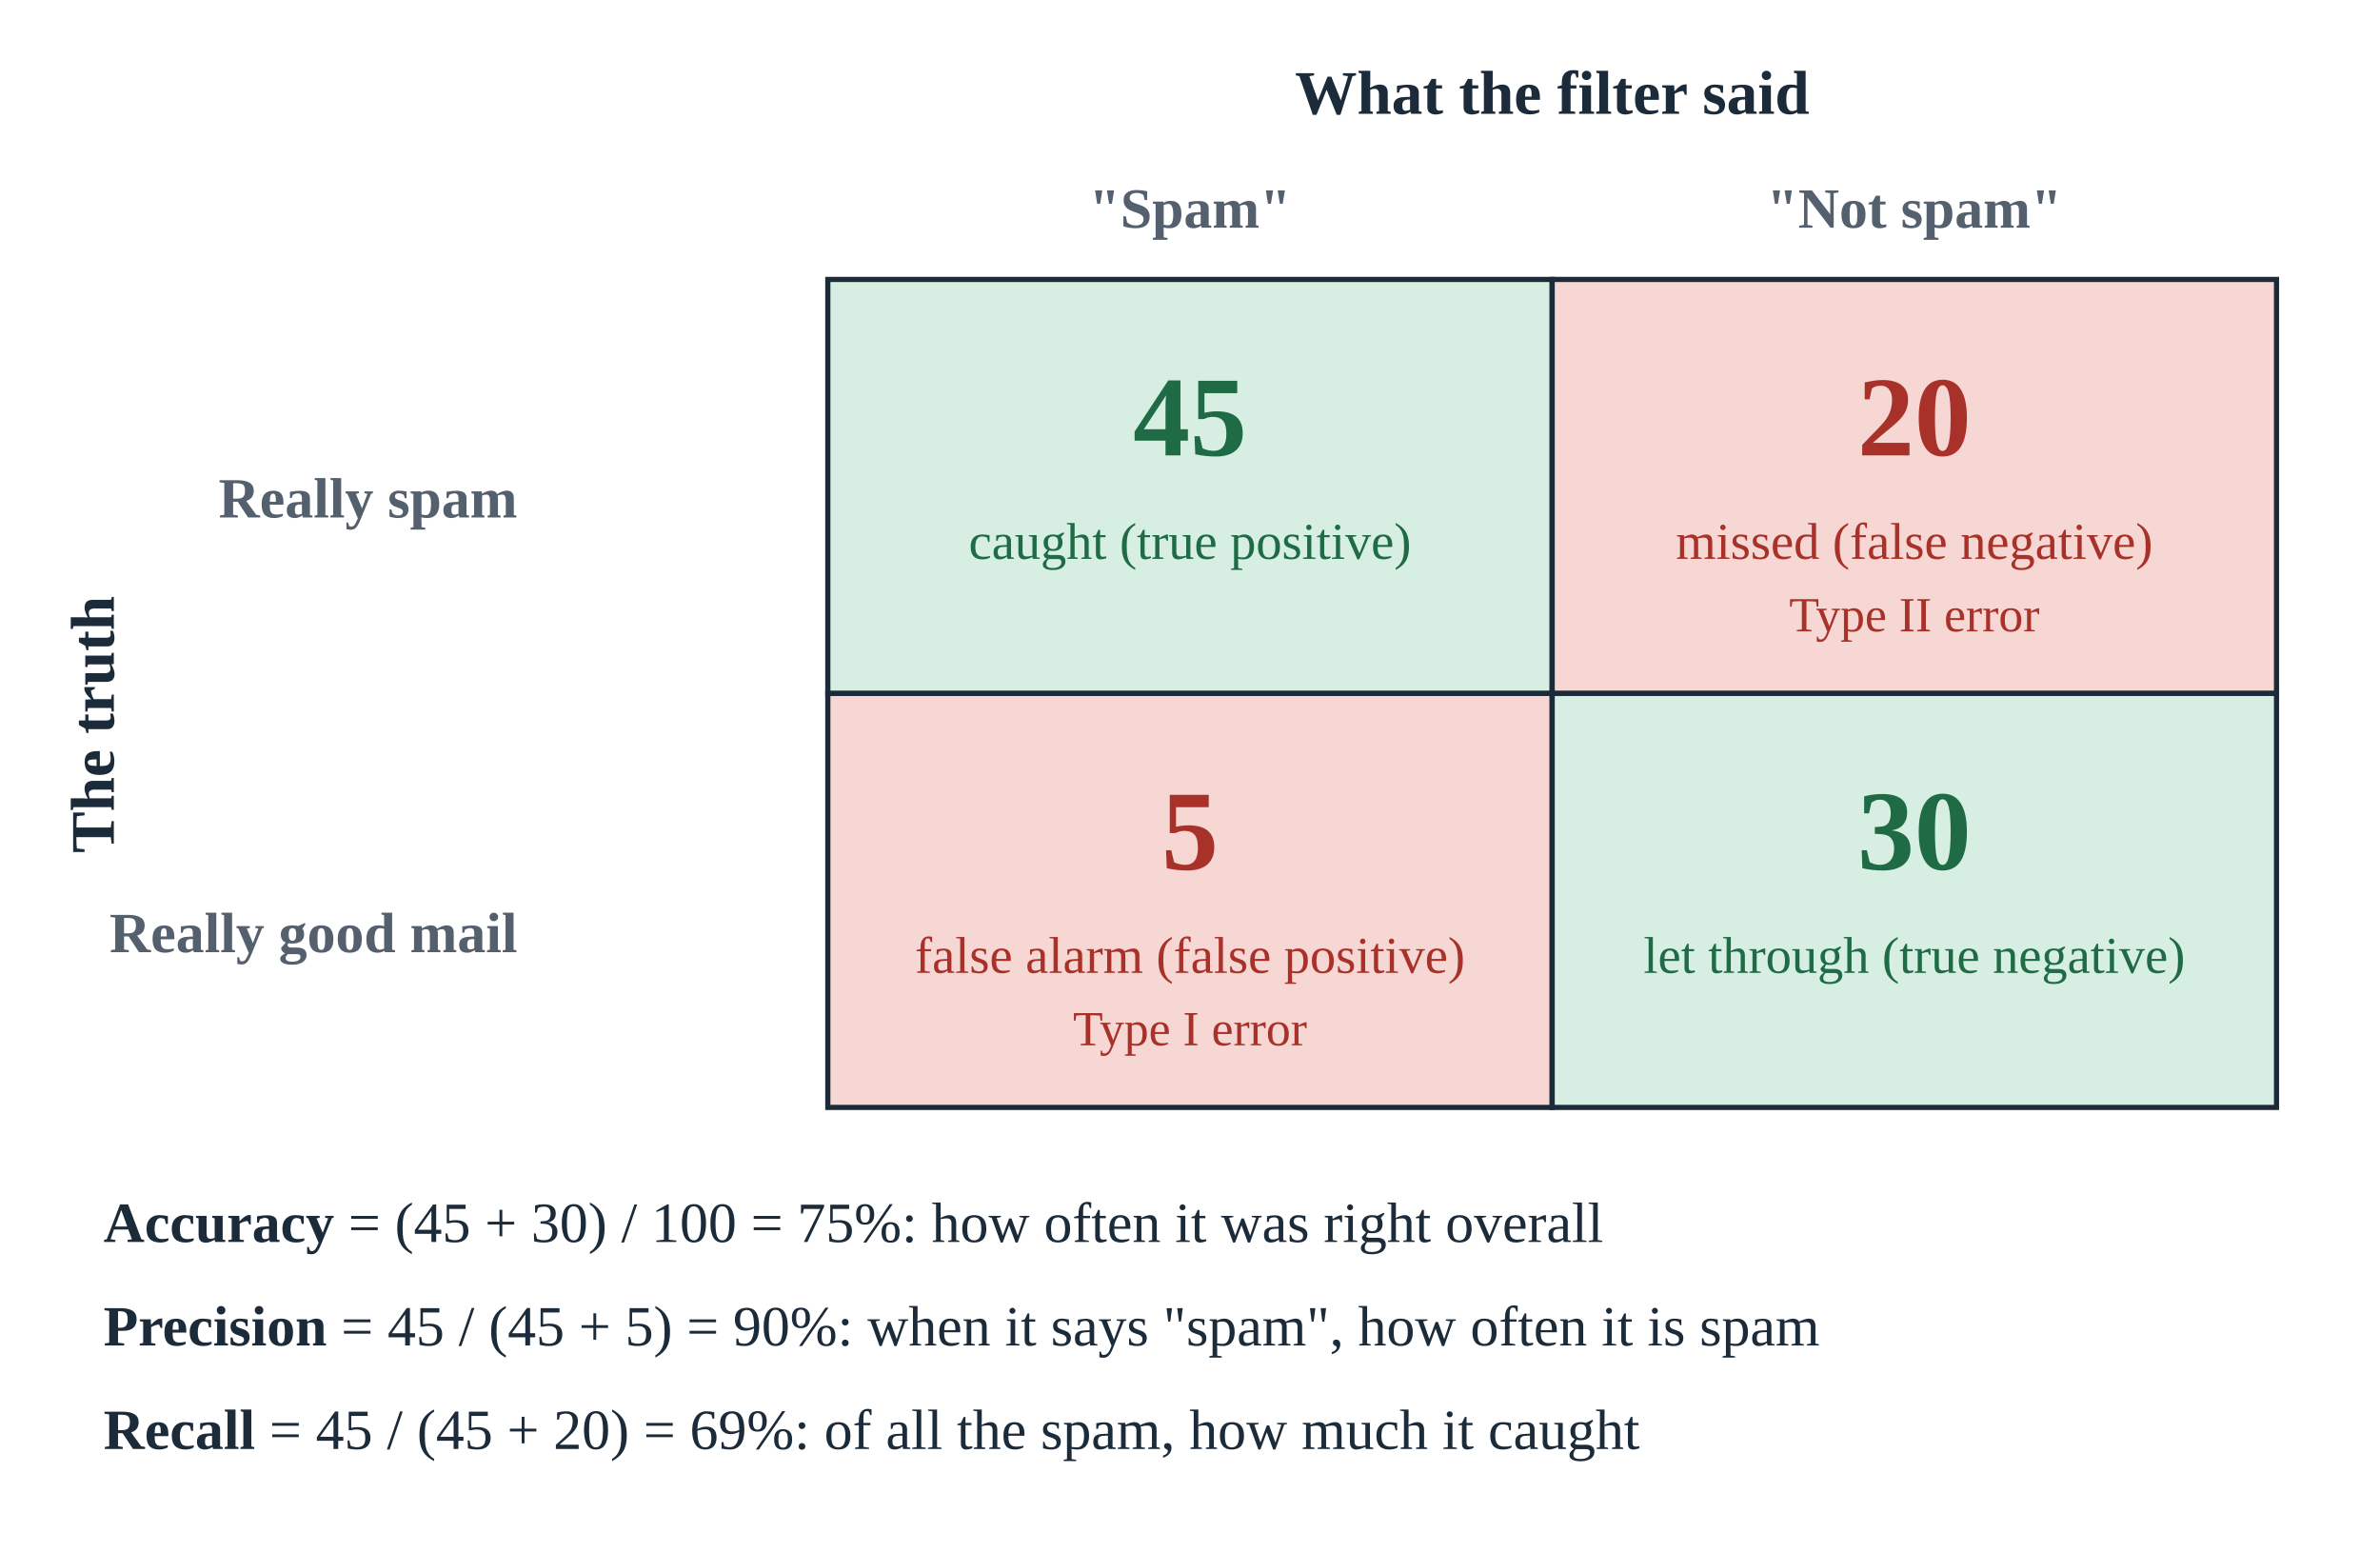
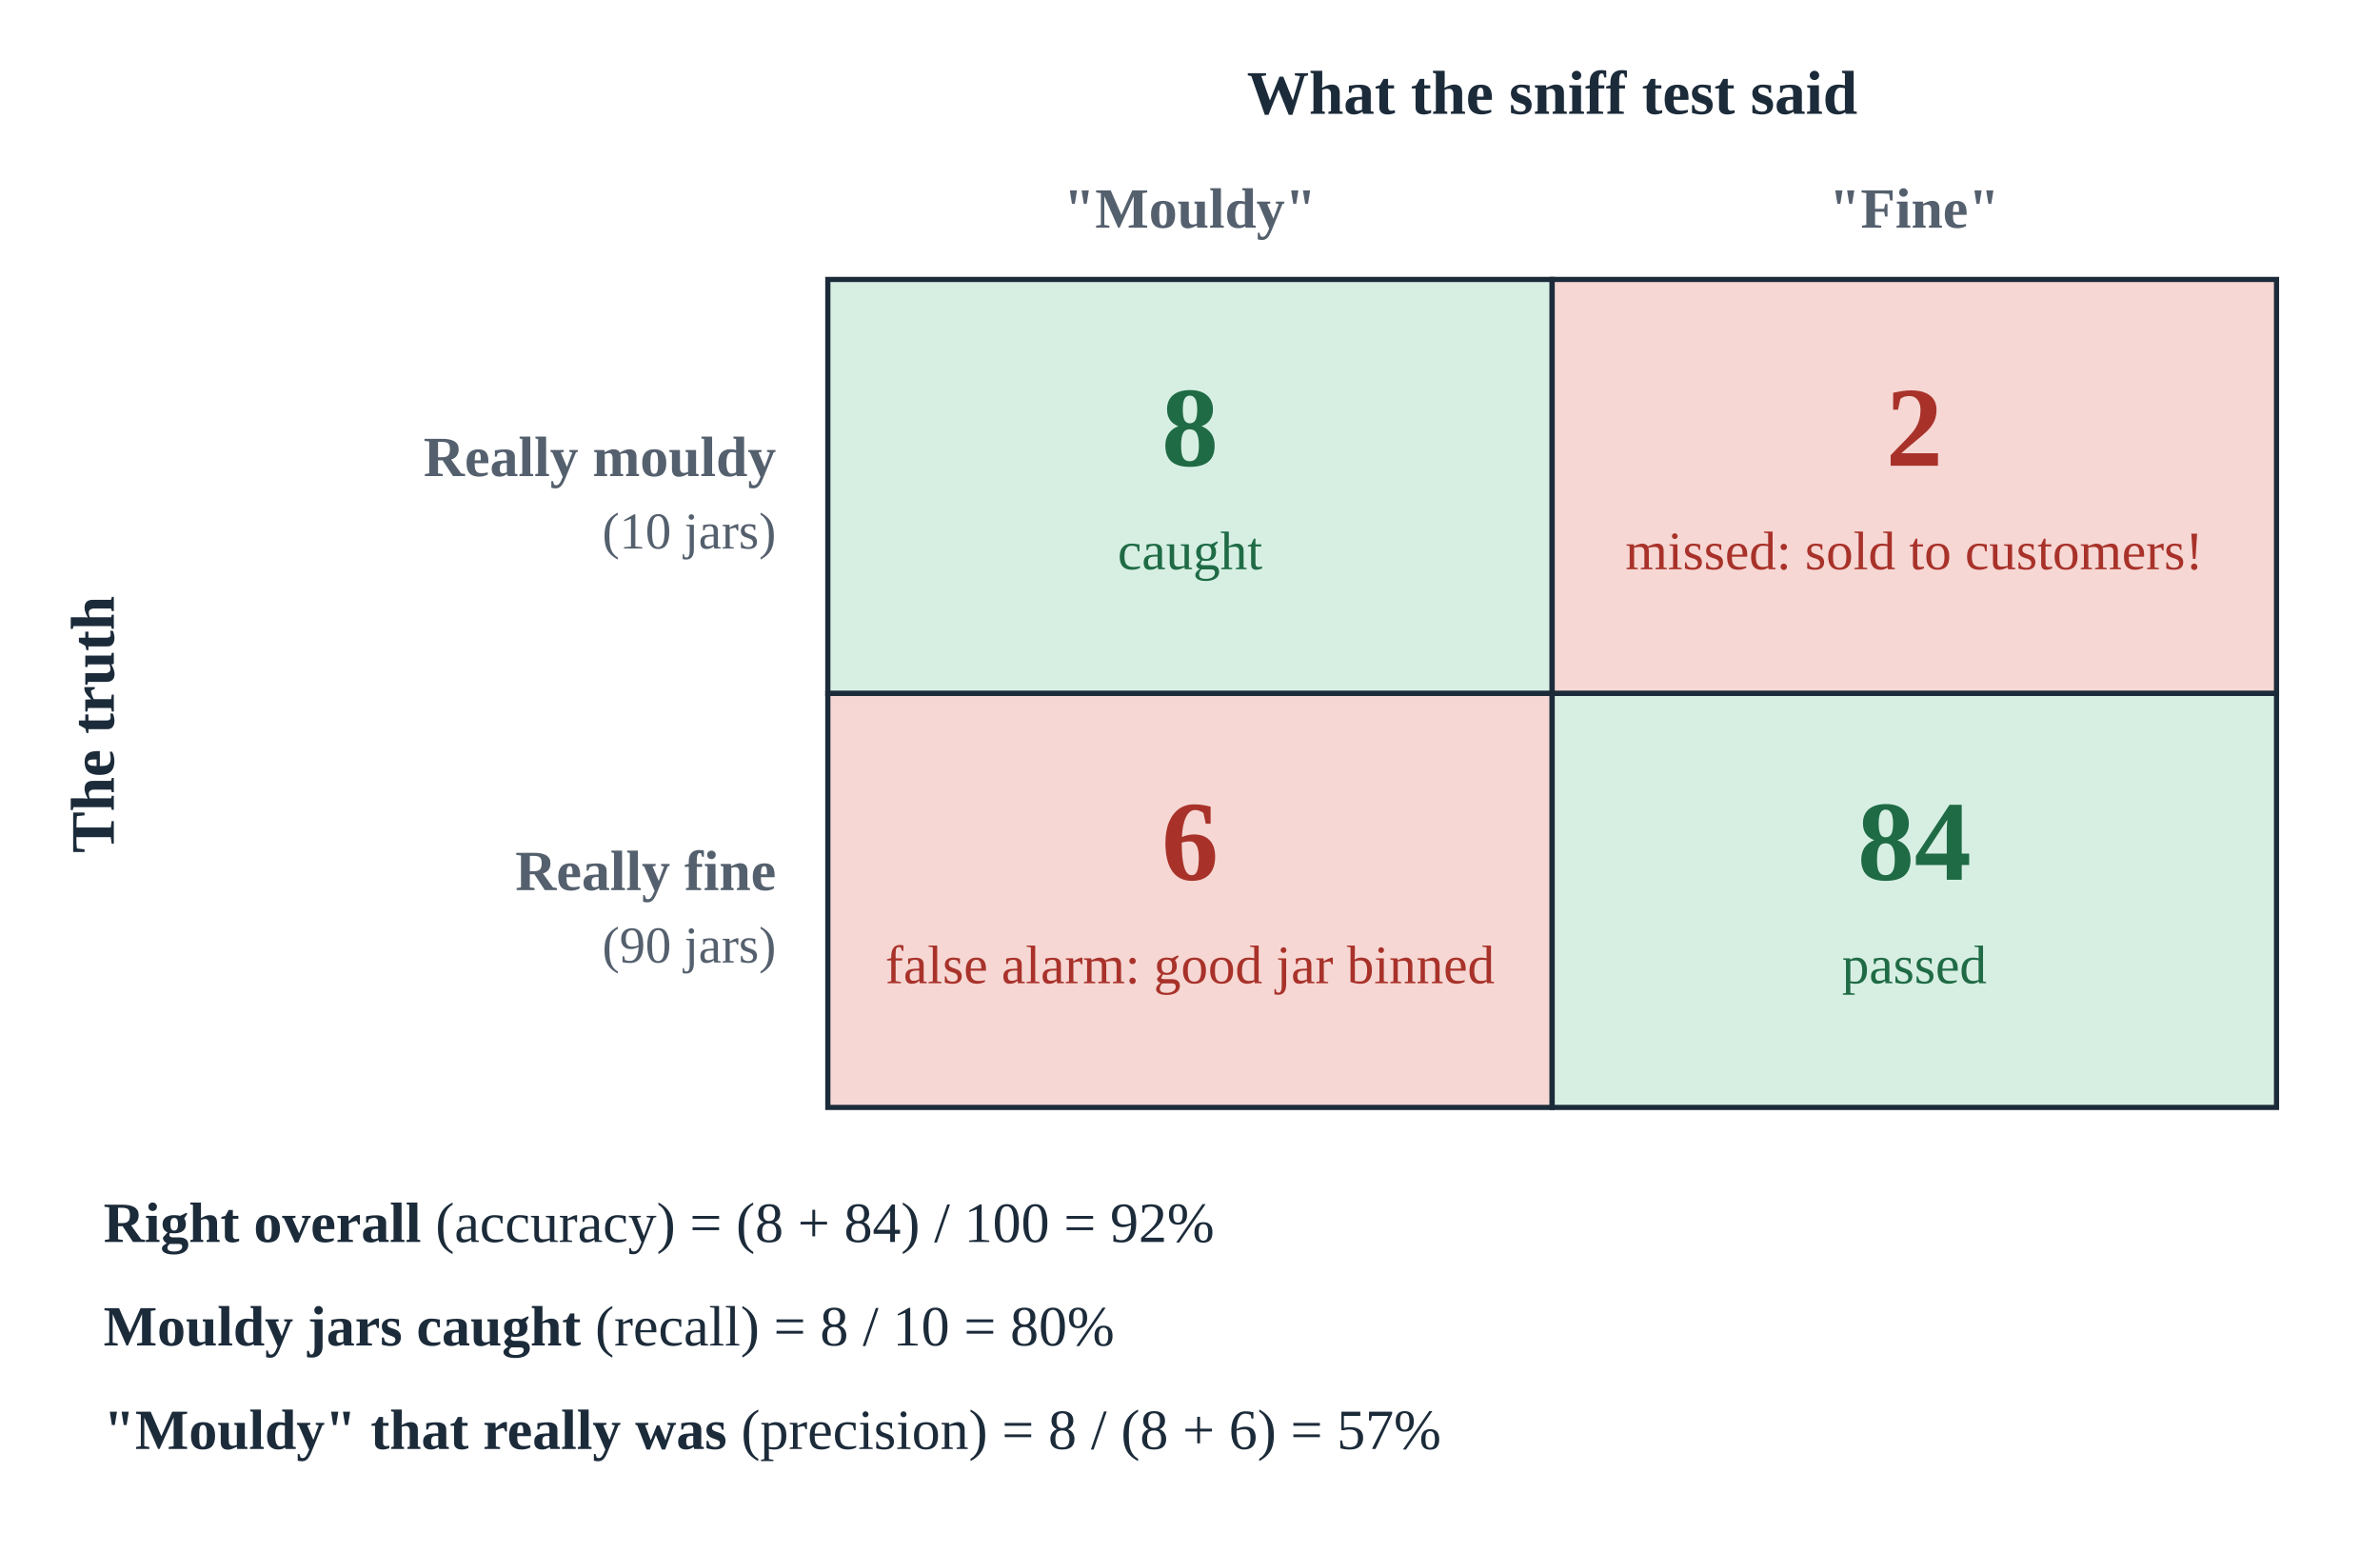
- <svg xmlns="http://www.w3.org/2000/svg" viewBox="0 0 460 300" role="img" aria-label="A confusion matrix for a spam filter tested on 100 emails. Rows are the truth, columns are what the filter said. Spam caught as spam: 45 true positives. Spam missed: 20 false negatives. Good mail wrongly flagged: 5 false positives. Good mail let through: 30 true negatives. Below: accuracy 75 percent, precision 90 percent, recall 69 percent.">
-   <text x="300" y="22" text-anchor="middle" font-size="12" font-weight="700" fill="#1C2B3A">What the filter said</text>
-   <text x="230" y="44" text-anchor="middle" font-size="11" font-weight="700" fill="#55606E">"Spam"</text>
-   <text x="370" y="44" text-anchor="middle" font-size="11" font-weight="700" fill="#55606E">"Not spam"</text>
+ <svg xmlns="http://www.w3.org/2000/svg" viewBox="0 0 460 300" role="img" aria-label="A made-up sniff test for mould on 100 jam jars, later checked properly. Rows are the truth, columns are what the sniff test said. Of the 10 really mouldy jars, 8 were caught and 2 were missed. Of the 90 fine jars, 6 were false alarms and 84 passed. Accuracy 92 percent, caught 80 percent of the mouldy jars, and only 57 percent of the jars it called mouldy really were.">
+   <text x="300" y="22" text-anchor="middle" font-size="12" font-weight="700" fill="#1C2B3A">What the sniff test said</text>
+   <text x="230" y="44" text-anchor="middle" font-size="11" font-weight="700" fill="#55606E">"Mouldy"</text>
+   <text x="370" y="44" text-anchor="middle" font-size="11" font-weight="700" fill="#55606E">"Fine"</text>
  <text x="22" y="140" text-anchor="middle" font-size="12" font-weight="700" fill="#1C2B3A" transform="rotate(-90 22 140)">The truth</text>
-   <text x="100" y="100" text-anchor="end" font-size="11" font-weight="700" fill="#55606E">Really spam</text>
-   <text x="100" y="184" text-anchor="end" font-size="11" font-weight="700" fill="#55606E">Really good mail</text>
+   <text x="150" y="92" text-anchor="end" font-size="11" font-weight="700" fill="#55606E">Really mouldy</text>
+   <text x="150" y="106" text-anchor="end" font-size="10" fill="#55606E">(10 jars)</text>
+   <text x="150" y="172" text-anchor="end" font-size="11" font-weight="700" fill="#55606E">Really fine</text>
+   <text x="150" y="186" text-anchor="end" font-size="10" fill="#55606E">(90 jars)</text>
  <rect x="160" y="54" width="140" height="80" fill="#D7EFE3" stroke="#1C2B3A" />
  <rect x="300" y="54" width="140" height="80" fill="#F6D7D3" stroke="#1C2B3A" />
  <rect x="160" y="134" width="140" height="80" fill="#F6D7D3" stroke="#1C2B3A" />
  <rect x="300" y="134" width="140" height="80" fill="#D7EFE3" stroke="#1C2B3A" />
-   <text x="230" y="88" text-anchor="middle" font-size="22" font-weight="700" fill="#1F6B45">45</text>
-   <text x="230" y="108" text-anchor="middle" font-size="10" fill="#1F6B45">caught (true positive)</text>
-   <text x="370" y="88" text-anchor="middle" font-size="22" font-weight="700" fill="#A8322A">20</text>
-   <text x="370" y="108" text-anchor="middle" font-size="10" fill="#A8322A">missed (false negative)</text>
-   <text x="370" y="122" text-anchor="middle" font-size="9.5" fill="#A8322A">Type II error</text>
-   <text x="230" y="168" text-anchor="middle" font-size="22" font-weight="700" fill="#A8322A">5</text>
-   <text x="230" y="188" text-anchor="middle" font-size="10" fill="#A8322A">false alarm (false positive)</text>
-   <text x="230" y="202" text-anchor="middle" font-size="9.5" fill="#A8322A">Type I error</text>
-   <text x="370" y="168" text-anchor="middle" font-size="22" font-weight="700" fill="#1F6B45">30</text>
-   <text x="370" y="188" text-anchor="middle" font-size="10" fill="#1F6B45">let through (true negative)</text>
+   <text x="230" y="90" text-anchor="middle" font-size="22" font-weight="700" fill="#1F6B45">8</text>
+   <text x="230" y="110" text-anchor="middle" font-size="10.5" fill="#1F6B45">caught</text>
+   <text x="370" y="90" text-anchor="middle" font-size="22" font-weight="700" fill="#A8322A">2</text>
+   <text x="370" y="110" text-anchor="middle" font-size="10.5" fill="#A8322A">missed: sold to customers!</text>
+   <text x="230" y="170" text-anchor="middle" font-size="22" font-weight="700" fill="#A8322A">6</text>
+   <text x="230" y="190" text-anchor="middle" font-size="10.5" fill="#A8322A">false alarm: good jar binned</text>
+   <text x="370" y="170" text-anchor="middle" font-size="22" font-weight="700" fill="#1F6B45">84</text>
+   <text x="370" y="190" text-anchor="middle" font-size="10.5" fill="#1F6B45">passed</text>
  <text x="20" y="240" font-size="11" fill="#1C2B3A">
-     <tspan font-weight="700">Accuracy</tspan> = (45 + 30) / 100 = 75%: how often it was right overall</text>
+     <tspan font-weight="700">Right overall</tspan> (accuracy) = (8 + 84) / 100 = 92%</text>
  <text x="20" y="260" font-size="11" fill="#1C2B3A">
-     <tspan font-weight="700">Precision</tspan> = 45 / (45 + 5) = 90%: when it says "spam", how often it is spam</text>
+     <tspan font-weight="700">Mouldy jars caught</tspan> (recall) = 8 / 10 = 80%</text>
  <text x="20" y="280" font-size="11" fill="#1C2B3A">
-     <tspan font-weight="700">Recall</tspan> = 45 / (45 + 20) = 69%: of all the spam, how much it caught</text>
+     <tspan font-weight="700">"Mouldy" that really was</tspan> (precision) = 8 / (8 + 6) = 57%</text>
</svg>
